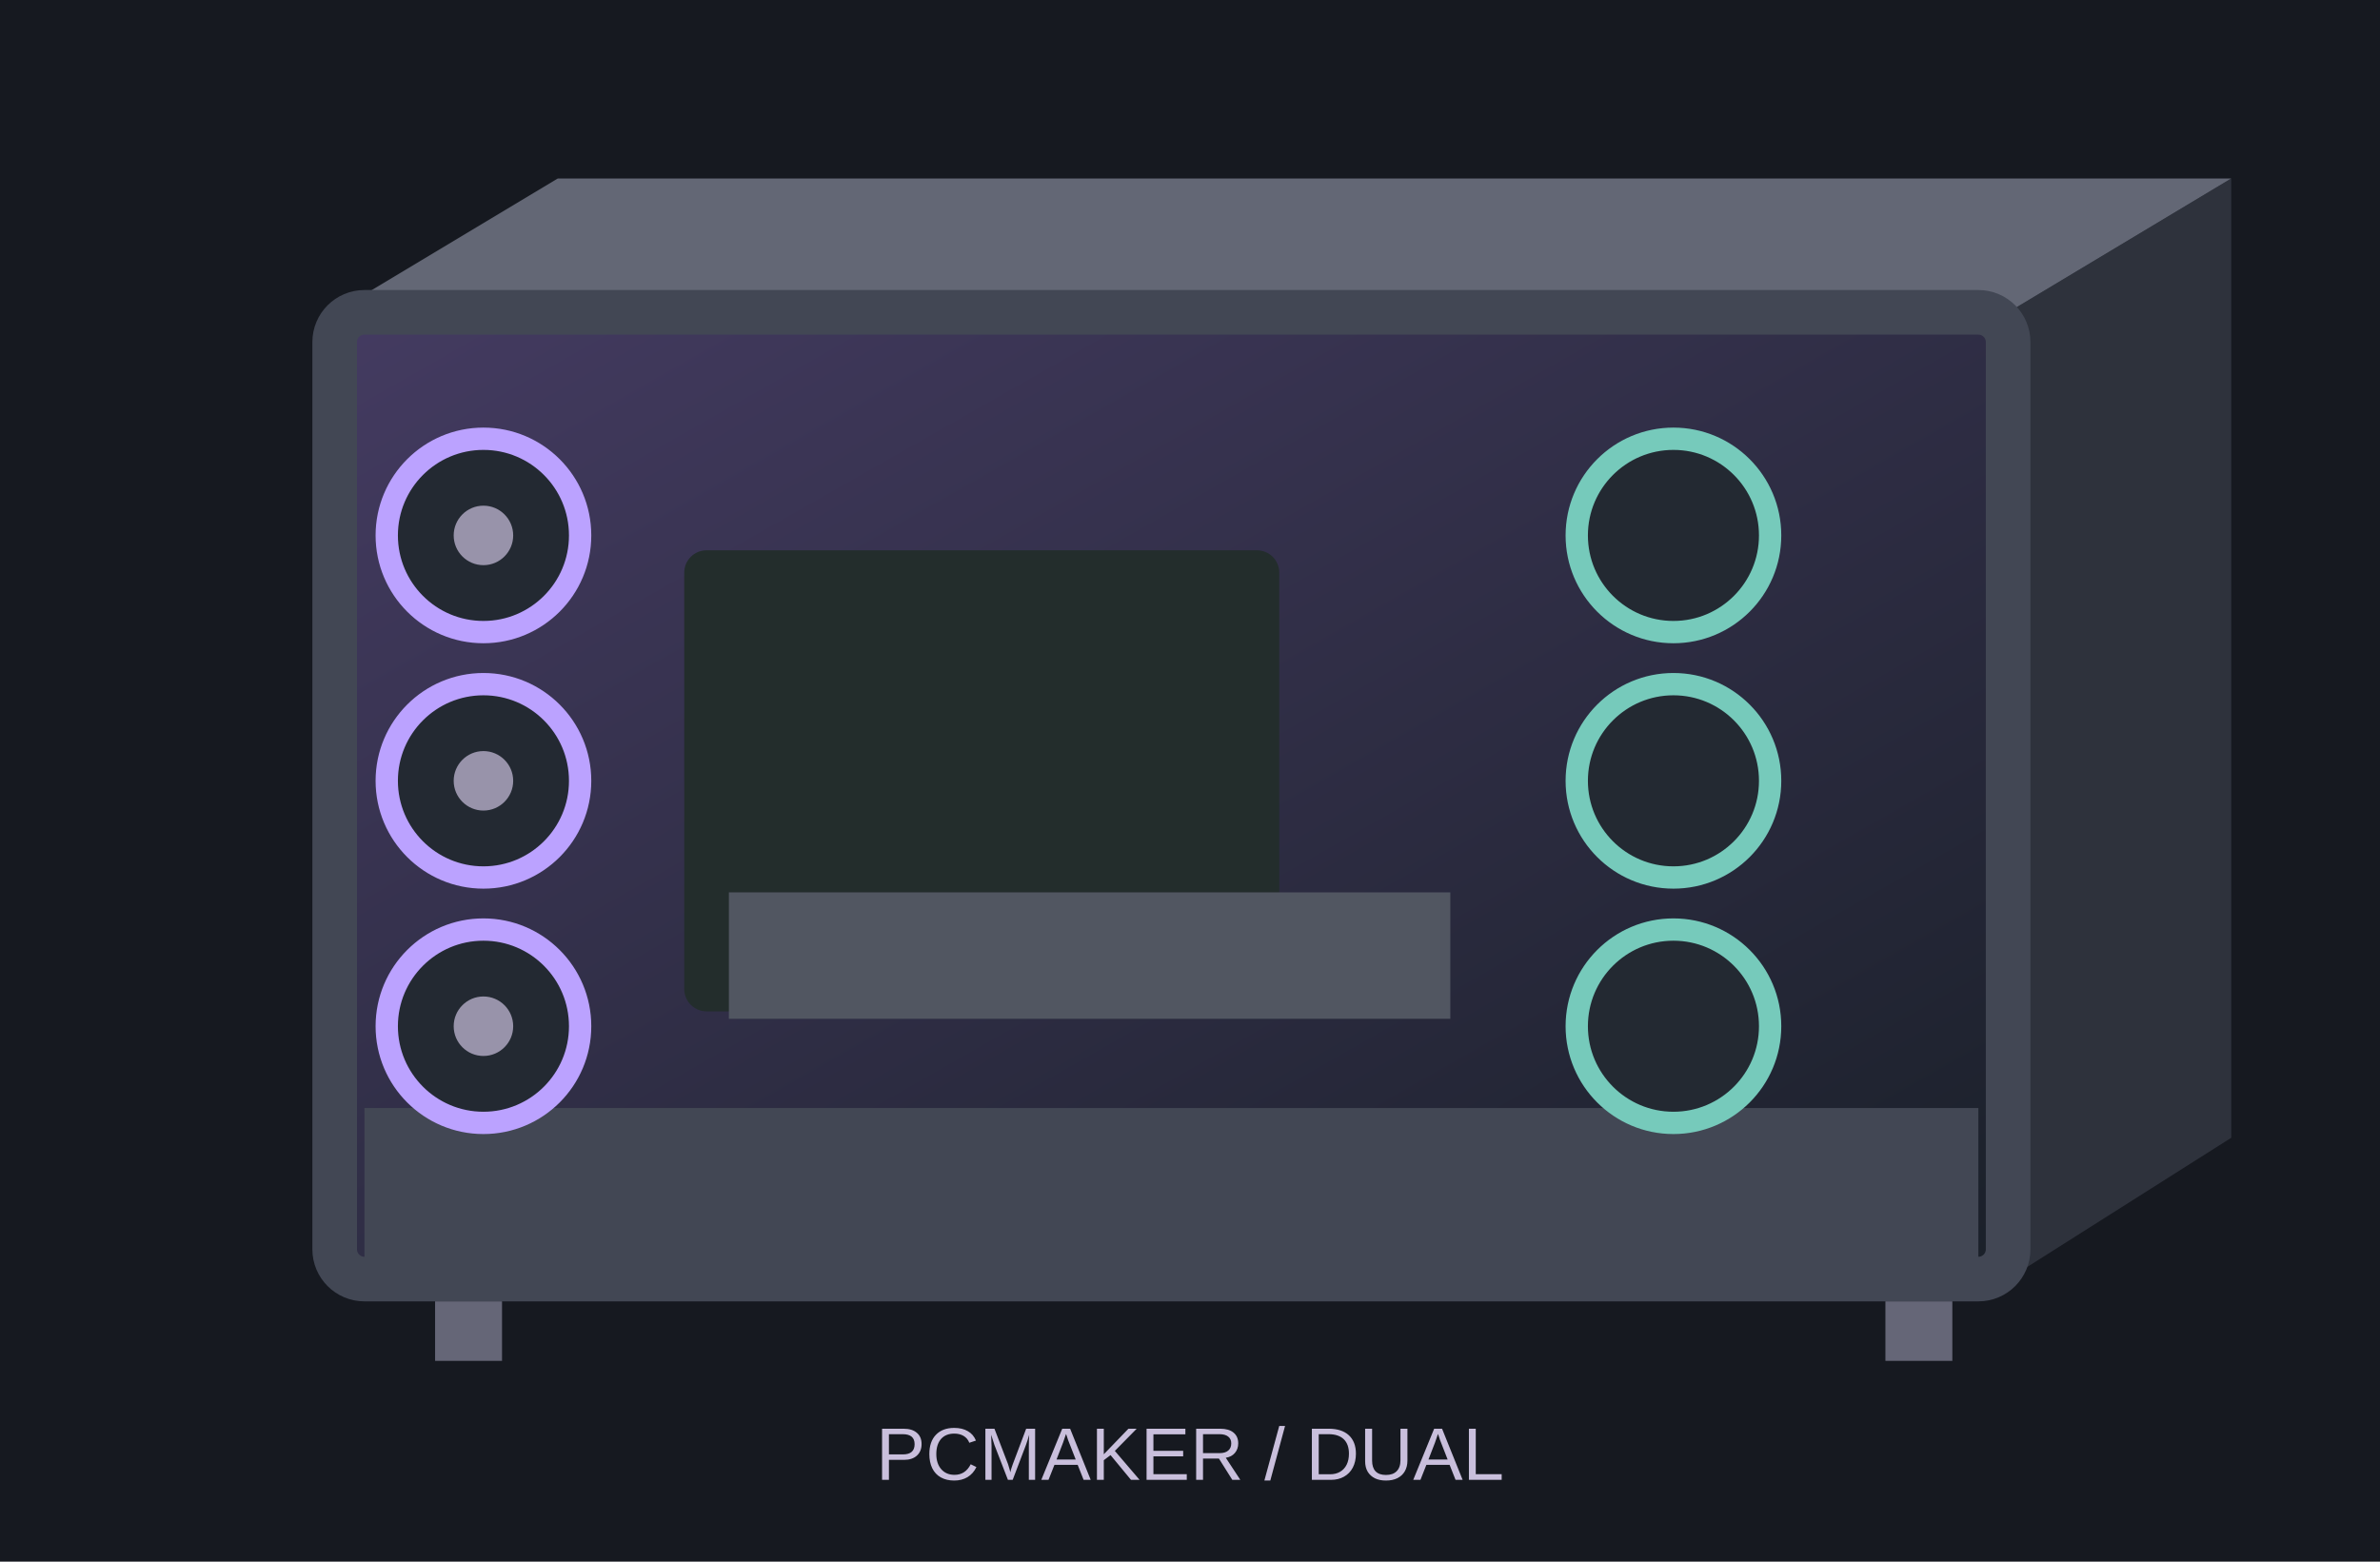
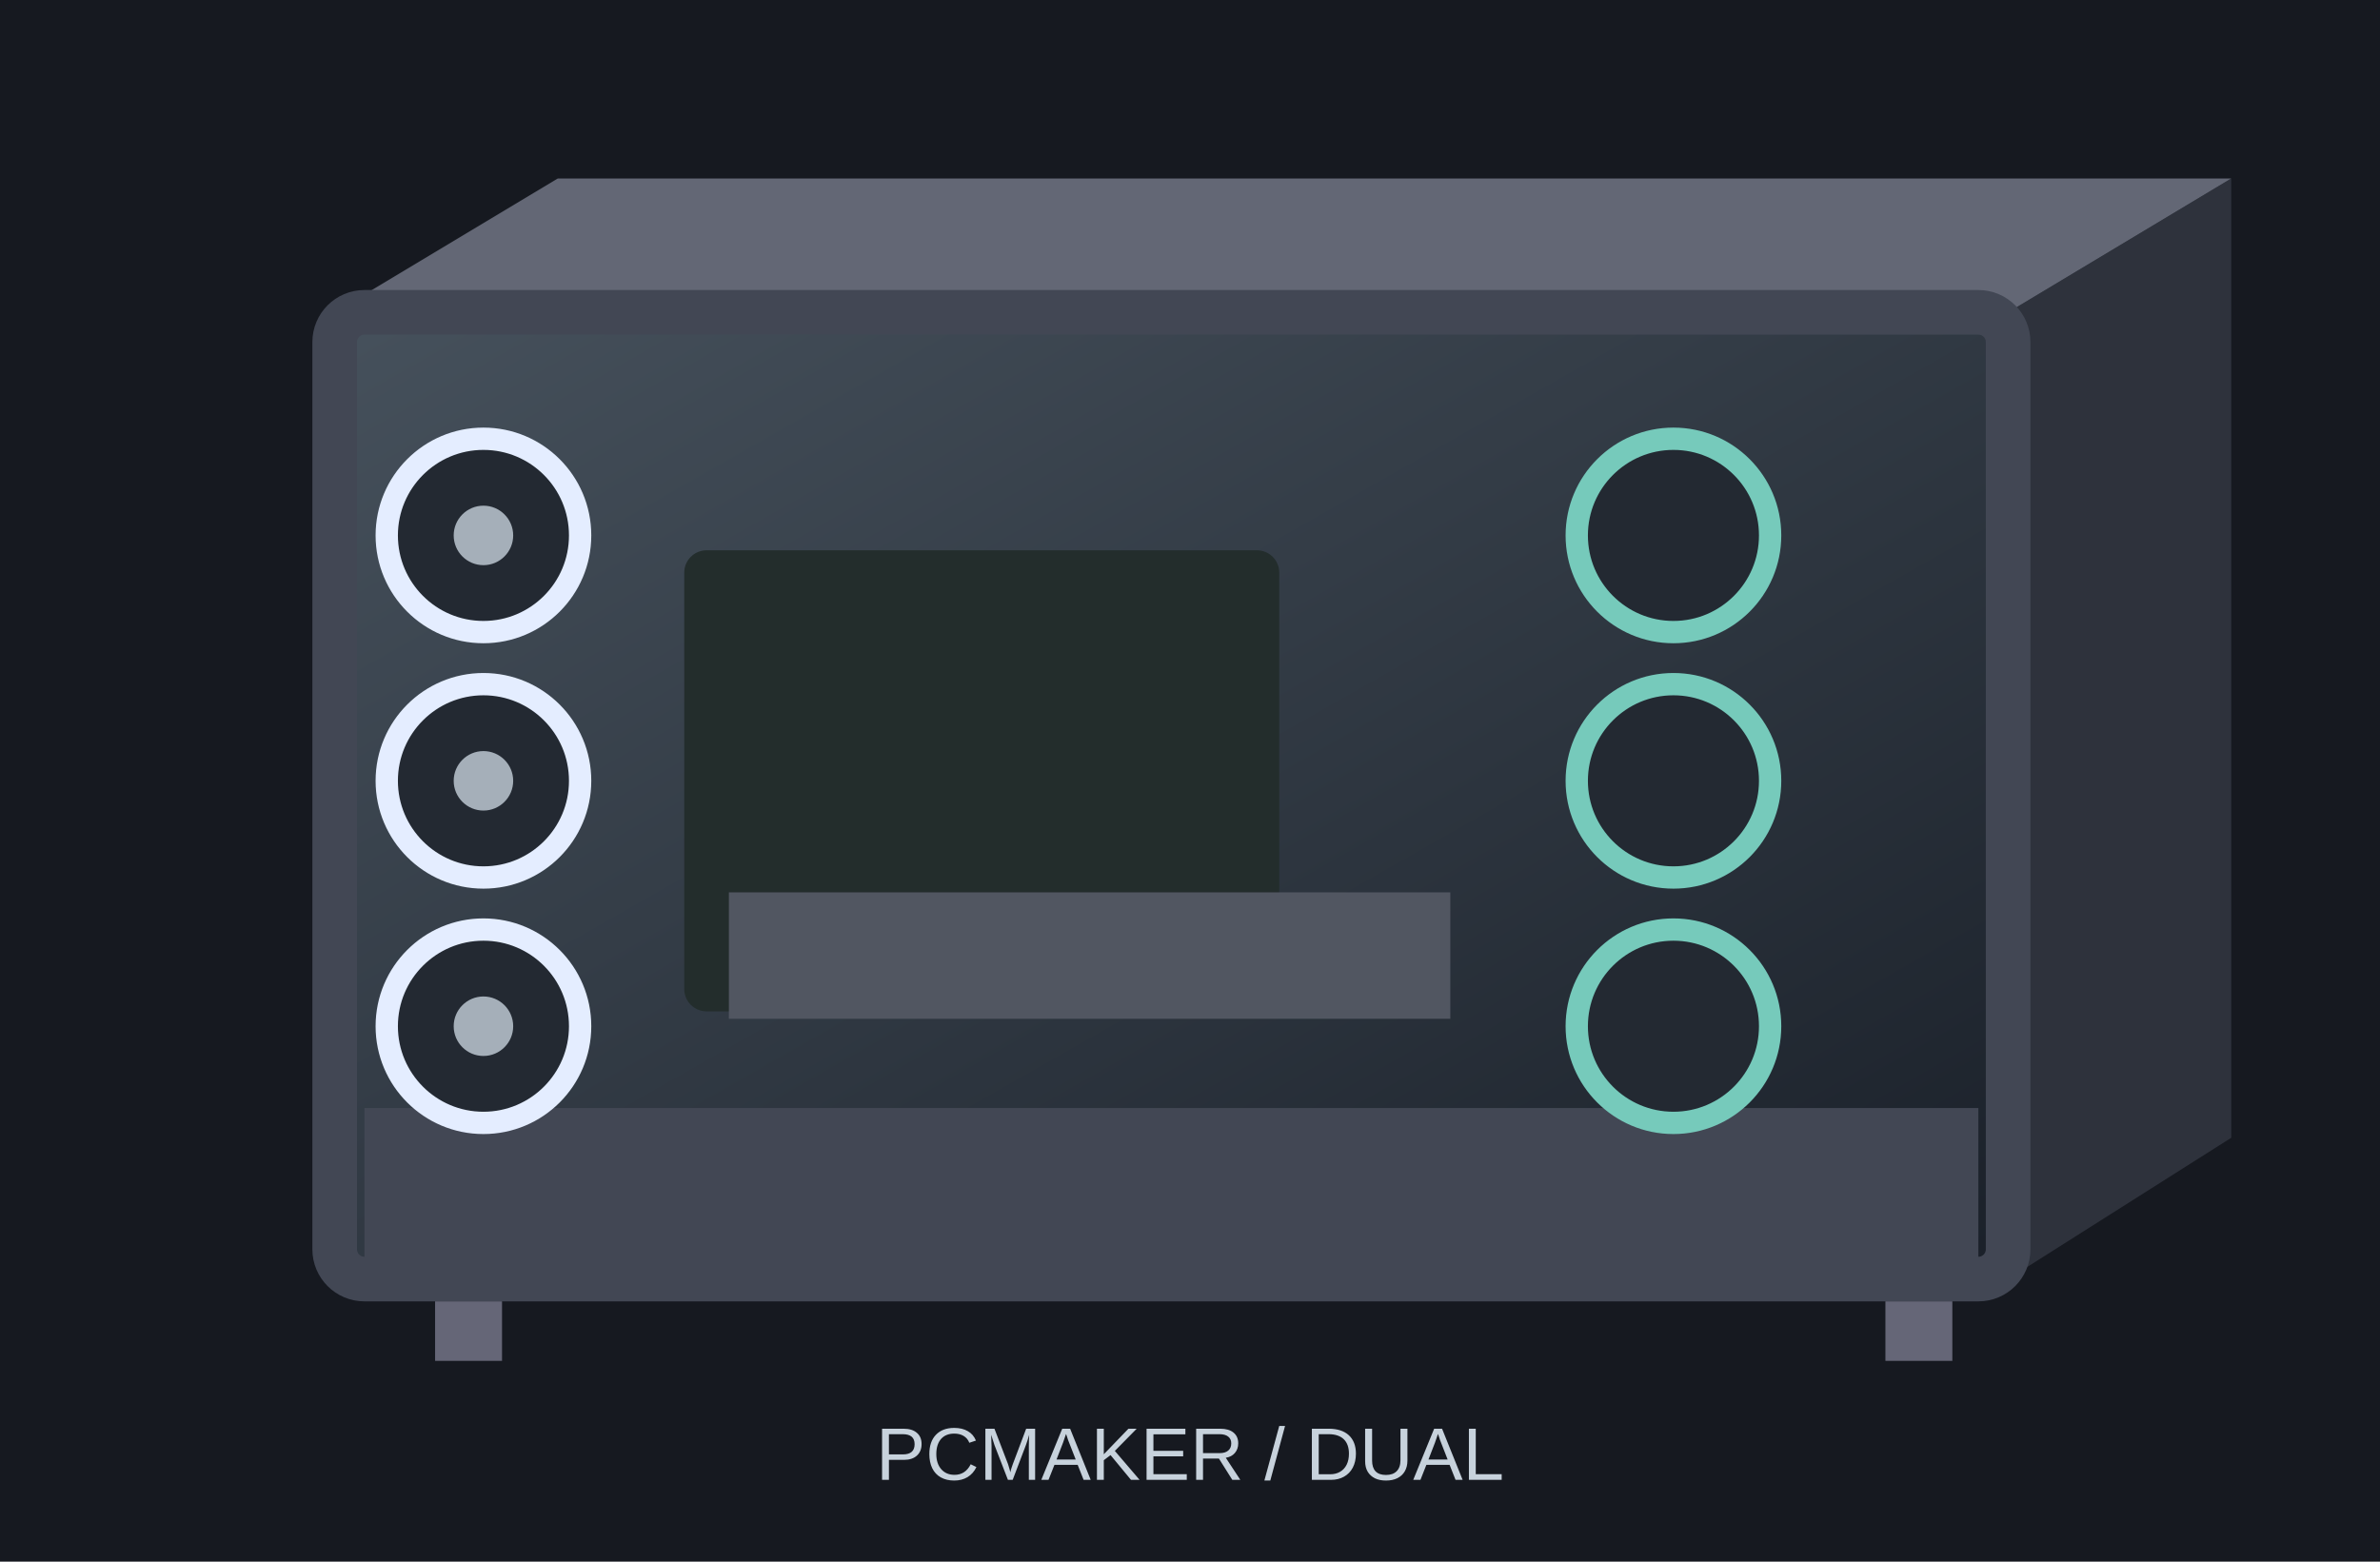
<svg xmlns="http://www.w3.org/2000/svg" viewBox="0 0 320 210">
  <defs>
    <linearGradient id="glass" x2="1" y2="1">
-       <stop stop-color="#443b61" />
+       <stop stop-color="#46515c" />
      <stop offset="1" stop-color="#1a2029" />
    </linearGradient>
  </defs>
  <rect width="320" height="210" fill="#161920" />
  <path d="M45 42L75 24H300L270 42Z" fill="#636775" />
  <rect x="45" y="42" width="225" height="130" rx="4" fill="url(#glass)" stroke="#424754" stroke-width="6" />
  <path d="M270 42l30-18v129l-30 19Z" fill="#424754" opacity=".55" />
  <rect x="92" y="74" width="80" height="62" rx="3" fill="#232d2c" />
  <rect x="98" y="120" width="97" height="17" fill="#515661" />
  <rect x="49" y="149" width="217" height="21" fill="#424754" />
  <path d="M63 175v8m195-8v8" stroke="#656677" stroke-width="9" />
-   <circle cx="65" cy="72" r="13" fill="#232932" stroke="#bba2ff" stroke-width="3" />
-   <circle cx="65" cy="72" r="4" fill="#9893aa" />
+   <circle cx="65" cy="72" r="13" fill="#232932" stroke="#e4edff" stroke-width="3" />
+   <circle cx="65" cy="72" r="4" fill="#a5afb9" />
  <circle cx="225" cy="72" r="13" fill="#232932" stroke="#76cabb" stroke-width="3" />
-   <circle cx="65" cy="105" r="13" fill="#232932" stroke="#bba2ff" stroke-width="3" />
-   <circle cx="65" cy="105" r="4" fill="#9893aa" />
+   <circle cx="65" cy="105" r="13" fill="#232932" stroke="#e4edff" stroke-width="3" />
+   <circle cx="65" cy="105" r="4" fill="#a5afb9" />
  <circle cx="225" cy="105" r="13" fill="#232932" stroke="#76cabb" stroke-width="3" />
-   <circle cx="65" cy="138" r="13" fill="#232932" stroke="#bba2ff" stroke-width="3" />
-   <circle cx="65" cy="138" r="4" fill="#9893aa" />
+   <circle cx="65" cy="138" r="13" fill="#232932" stroke="#e4edff" stroke-width="3" />
+   <circle cx="65" cy="138" r="4" fill="#a5afb9" />
  <circle cx="225" cy="138" r="13" fill="#232932" stroke="#76cabb" stroke-width="3" />
-   <text x="160" y="199" fill="#c9bfdc" font-family="Arial" font-size="10" text-anchor="middle">PCMAKER / DUAL</text>
+   <text x="160" y="199" fill="#c7d2dc" font-family="Arial" font-size="10" text-anchor="middle">PCMAKER / DUAL</text>
</svg>
